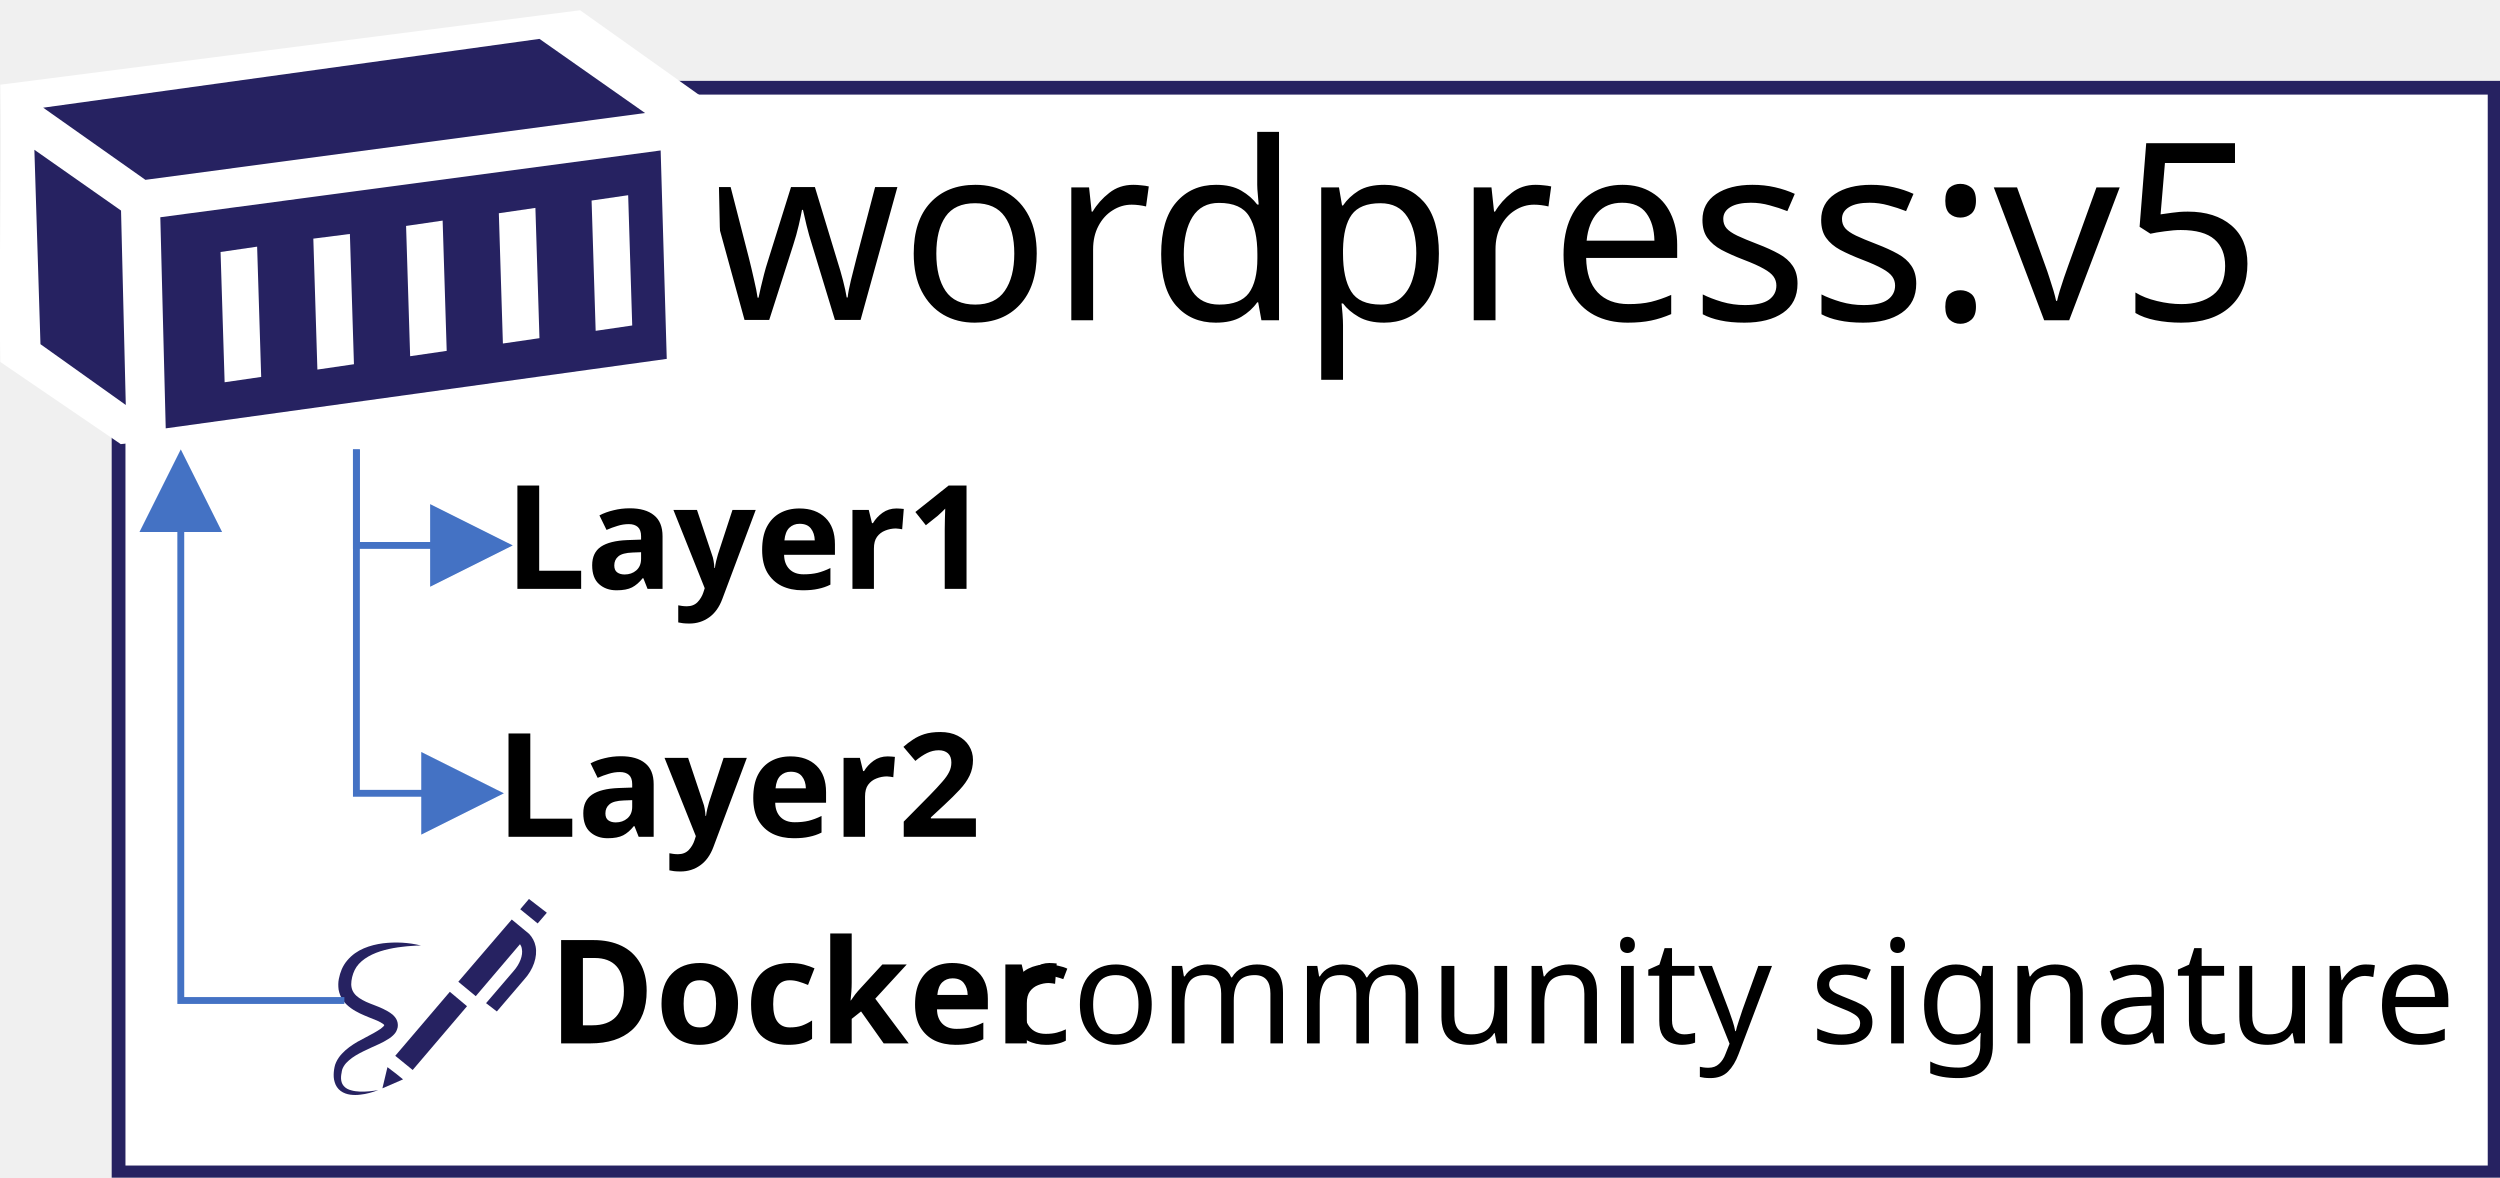
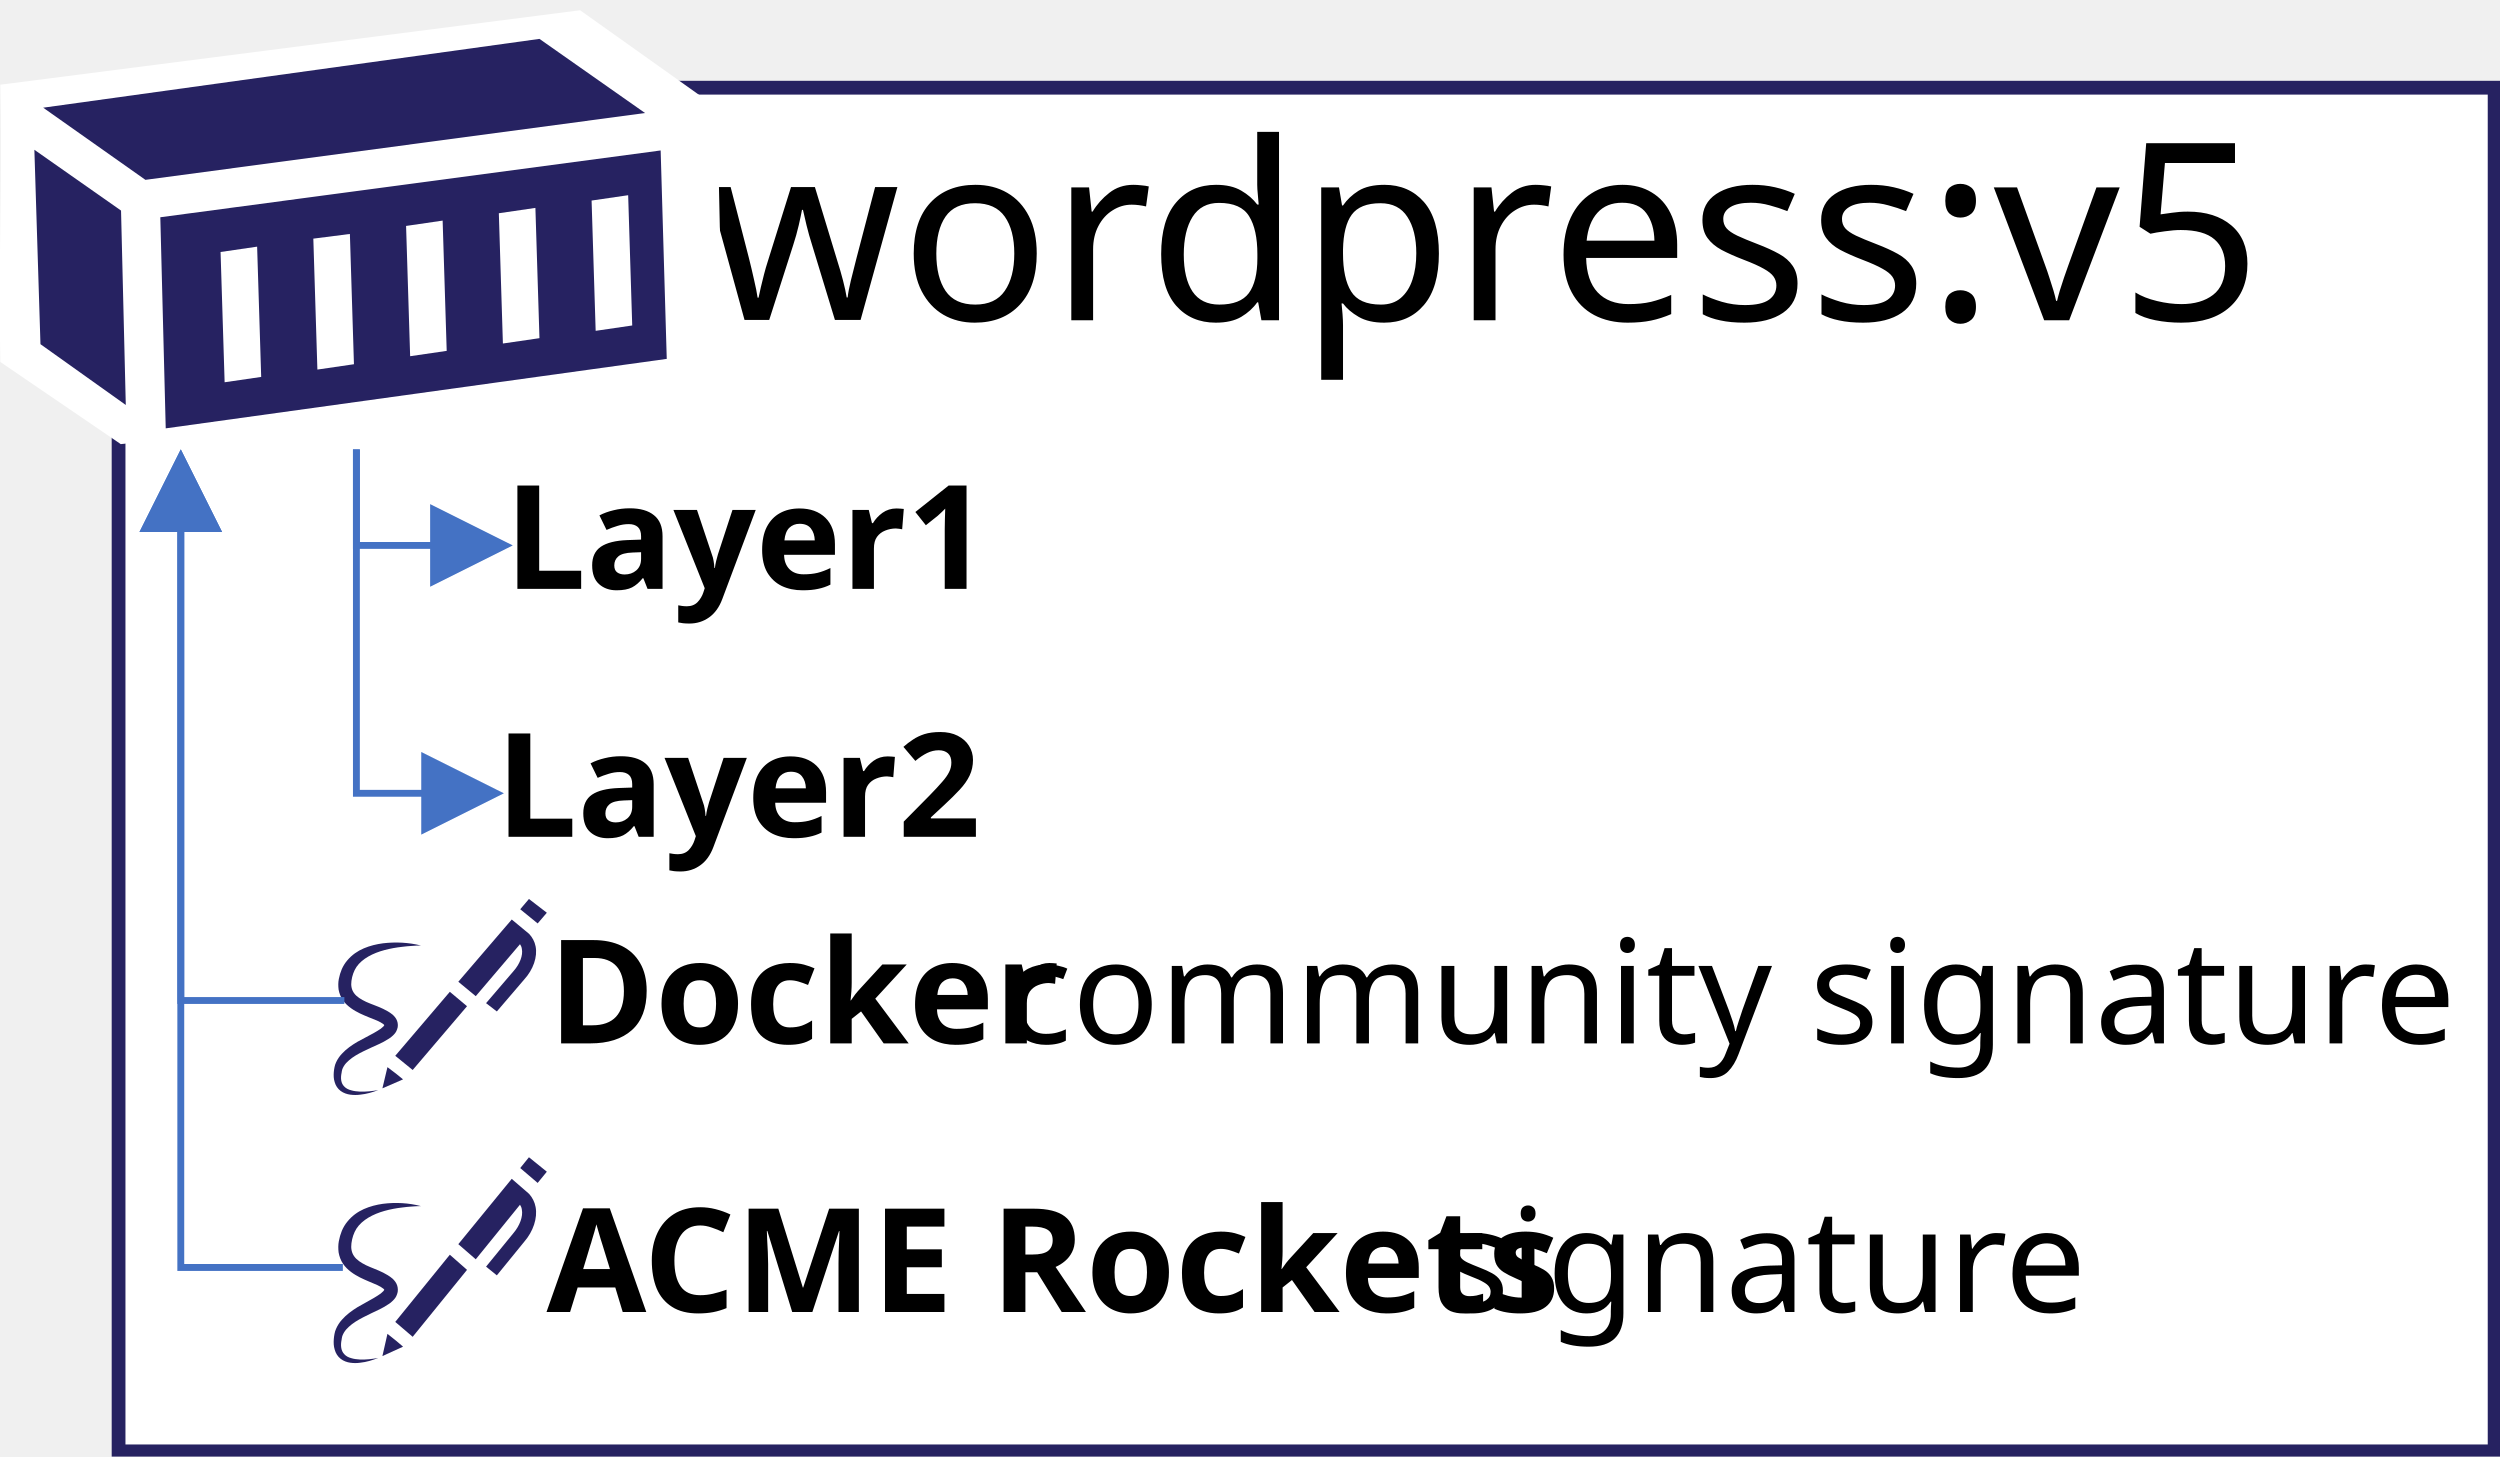
- <svg xmlns="http://www.w3.org/2000/svg" width="242" height="114" overflow="hidden">
+ <svg xmlns="http://www.w3.org/2000/svg" width="242" height="141" overflow="hidden">
  <defs>
    <clipPath id="clip0">
-       <rect x="827" y="520" width="242" height="114" />
+       <rect x="827" y="520" width="242" height="141" />
    </clipPath>
    <clipPath id="clip1">
      <rect x="859" y="607" width="21" height="20" />
    </clipPath>
    <clipPath id="clip2">
      <rect x="859" y="607" width="21" height="20" />
    </clipPath>
    <clipPath id="clip3">
      <rect x="859" y="607" width="21" height="20" />
    </clipPath>
    <clipPath id="clip4">
      <rect x="830" y="521" width="62" height="42" />
    </clipPath>
    <clipPath id="clip5">
      <rect x="830" y="521" width="62" height="42" />
    </clipPath>
    <clipPath id="clip6">
      <rect x="830" y="511" width="62" height="62" />
    </clipPath>
+     <clipPath id="clip7">
+       <rect x="859" y="632" width="21" height="21" />
+     </clipPath>
+     <clipPath id="clip8">
+       <rect x="859" y="632" width="21" height="21" />
+     </clipPath>
+     <clipPath id="clip9">
+       <rect x="859" y="632" width="21" height="21" />
+     </clipPath>
  </defs>
  <g clip-path="url(#clip0)" transform="translate(-827 -520)">
-     <path d="M838.478 528.493 1068.48 528.493 1068.48 633.493 838.478 633.493Z" stroke="#262261" stroke-width="1.333" stroke-miterlimit="8" fill="#FFFFFF" fill-rule="evenodd" />
+     <path d="M838.478 528.491 1068.48 528.491 1068.48 660.491 838.478 660.491Z" stroke="#262261" stroke-width="1.333" stroke-miterlimit="8" fill="#FFFFFF" fill-rule="evenodd" />
    <text font-family="Consolas,Consolas_MSFontService,sans-serif" font-weight="400" font-size="24" transform="translate(895.273 551)">wordpress:v5<tspan font-family="Calibri,Calibri_MSFontService,sans-serif" font-weight="700" font-size="14" x="-15.224" y="70">Docker </tspan>
      <tspan font-family="Calibri,Calibri_MSFontService,sans-serif" font-size="14" x="28.776" y="70">community signature</tspan>
    </text>
    <g clip-path="url(#clip1)">
      <g clip-path="url(#clip2)">
        <g clip-path="url(#clip3)">
          <path d="M12.579 10.402 10.994 9.006 5.962 15.201 7.569 16.575Z" fill="#262261" transform="matrix(1.05 0 0 1 859 607)" />
          <path d="M6.089 16.977 5.243 16.3 4.778 18.351 6.681 17.484Z" fill="#262261" transform="matrix(1.05 0 0 1 859 607)" />
          <path d="M17.484 1.015 19.091 2.389 19.937 1.353 18.288 0.021Z" fill="#262261" transform="matrix(1.05 0 0 1 859 607)" />
          <path d="M14.334 10.106 15.328 10.909 17.844 7.822C18.689 6.85 19.091 5.624 18.901 4.609 18.816 4.144 18.605 3.742 18.309 3.404L16.702 2.008 11.776 8.034 13.383 9.429 17.463 4.397C17.548 4.524 17.611 4.672 17.632 4.841 17.759 5.476 17.442 6.321 16.871 6.998L14.334 10.106Z" fill="#262261" transform="matrix(1.05 0 0 1 859 607)" />
          <path d="M1.078 16.512C1.121 16.406 1.163 16.3 1.226 16.195 1.353 15.983 1.501 15.814 1.691 15.645 2.051 15.307 2.516 15.032 3.002 14.778 3.488 14.524 3.996 14.292 4.524 14.038 4.778 13.911 5.053 13.763 5.328 13.573 5.476 13.488 5.603 13.383 5.751 13.235 5.899 13.087 6.047 12.918 6.131 12.643 6.237 12.389 6.216 12.051 6.131 11.818 6.047 11.565 5.877 11.374 5.729 11.226 5.412 10.951 5.116 10.803 4.841 10.655 4.292 10.38 3.763 10.211 3.277 9.979 2.812 9.746 2.41 9.493 2.178 9.154 1.945 8.837 1.86 8.414 1.924 7.949 1.987 7.463 2.135 6.998 2.389 6.596 2.918 5.793 3.911 5.264 4.968 4.968 5.497 4.82 6.047 4.715 6.617 4.651 6.892 4.609 7.188 4.588 7.463 4.567 7.738 4.545 8.034 4.524 8.33 4.524 7.188 4.228 6.004 4.165 4.82 4.313 4.228 4.397 3.636 4.545 3.066 4.799 2.495 5.053 1.966 5.433 1.543 5.962 1.332 6.216 1.163 6.512 1.036 6.808 0.909 7.125 0.825 7.421 0.761 7.759 0.698 8.097 0.698 8.436 0.74 8.795 0.803 9.154 0.93 9.514 1.142 9.831 1.353 10.148 1.607 10.38 1.882 10.592 2.156 10.803 2.431 10.951 2.706 11.099 3.256 11.374 3.805 11.586 4.292 11.797 4.524 11.903 4.736 12.03 4.863 12.135 4.926 12.178 4.947 12.22 4.947 12.241 4.947 12.262 4.947 12.241 4.947 12.241 4.947 12.241 4.926 12.304 4.863 12.368 4.799 12.431 4.715 12.495 4.63 12.579 4.44 12.727 4.207 12.854 3.975 13.002 3.488 13.277 2.981 13.552 2.474 13.848 1.966 14.165 1.459 14.524 1.036 15.011 0.825 15.243 0.634 15.539 0.507 15.835 0.444 15.983 0.381 16.152 0.359 16.321 0.317 16.491 0.317 16.639 0.296 16.787 0.275 17.104 0.275 17.421 0.381 17.759 0.465 18.076 0.655 18.393 0.93 18.605 1.205 18.816 1.522 18.922 1.818 18.964 2.135 19.006 2.431 19.006 2.727 18.964 3.319 18.901 3.869 18.732 4.397 18.52 3.827 18.626 3.256 18.689 2.706 18.668 2.431 18.647 2.156 18.626 1.903 18.541 1.649 18.478 1.416 18.351 1.268 18.182 0.951 17.865 0.909 17.357 1.015 16.85 1.015 16.765 1.057 16.617 1.078 16.512Z" fill="#262261" transform="matrix(1.05 0 0 1 859 607)" />
        </g>
      </g>
    </g>
    <path d="M883.151 520.992 896.43 530.436C896.616 538.886 896.79 547.335 896.976 555.785L838.691 562.992 827.031 555.039C826.845 546.424 827.206 536.815 827.031 528.199L883.151 520.992Z" fill="#FFFFFF" fill-rule="evenodd" />
    <g clip-path="url(#clip4)">
      <g clip-path="url(#clip5)">
        <g clip-path="url(#clip6)">
          <path d="M60.724 43.328 60.142 23.151 12.352 29.618 12.869 50.053 60.724 43.328ZM57.038 27.484 57.426 40.094 53.934 40.612 53.545 28.001 57.038 27.484ZM48.178 28.713 48.566 41.323 45.074 41.84 44.686 29.23 48.178 28.713ZM39.318 29.942 39.706 42.552 36.214 43.069 35.826 30.459 39.318 29.942ZM30.459 31.235 30.847 43.845 27.355 44.362 26.967 31.688 30.459 31.235ZM21.599 32.464 21.987 45.074 18.495 45.591 18.107 32.981 21.599 32.464Z" fill="#262261" transform="matrix(1.01346 0 0 1 830 511.412)" />
          <path d="M0.905 41.905 9.054 47.79 8.601 28.971 0.323 23.087Z" fill="#262261" transform="matrix(1.01346 0 0 1 830 511.412)" />
          <path d="M58.654 19.53 48.566 12.352 1.164 19.012 10.929 25.997Z" fill="#262261" transform="matrix(1.01346 0 0 1 830 511.412)" />
        </g>
      </g>
    </g>
    <path d="M860.334 617.181 844.167 617.181 844.167 570.167 844.833 570.167 844.833 616.848 844.5 616.515 860.334 616.515ZM840.5 571.5 844.5 563.5 848.5 571.5Z" fill="#4472C4" />
    <text font-family="Calibri,Calibri_MSFontService,sans-serif" font-weight="700" font-size="14" transform="translate(875.818 577)">Layer1<tspan font-size="14" x="-0.86" y="24">Layer2</tspan>
    </text>
    <path d="M869.97 573.131 861.167 573.131 861.167 563.5 861.833 563.5 861.833 572.797 861.5 572.464 869.97 572.464ZM868.637 568.797 876.637 572.797 868.637 576.797Z" fill="#4472C4" />
    <path d="M869.11 597.126 861.167 597.126 861.167 563.5 861.833 563.5 861.833 596.792 861.5 596.459 869.11 596.459ZM867.777 592.792 875.777 596.792 867.777 600.792Z" fill="#4472C4" />
+     <text font-family="Calibri,Calibri_MSFontService,sans-serif" font-weight="700" font-size="14" transform="translate(879.903 647)">ACME Rockets <tspan font-weight="400" font-size="14" x="86.5" y="0">signature</tspan>
+     </text>
+     <g clip-path="url(#clip7)">
+       <g clip-path="url(#clip8)">
+         <g clip-path="url(#clip9)">
+           <path d="M872.208 642.922 870.543 641.457 865.26 647.961 866.947 649.404Z" fill="#262261" />
+           <path d="M865.393 649.826 864.505 649.115 864.017 651.268 866.015 650.358Z" fill="#262261" />
+           <path d="M877.358 633.066 879.045 634.508 879.933 633.421 878.202 632.022Z" fill="#262261" />
+           <path d="M874.051 642.611 875.094 643.455 877.736 640.214C878.624 639.192 879.045 637.905 878.846 636.839 878.757 636.351 878.535 635.929 878.224 635.574L876.537 634.109 871.365 640.436 873.052 641.901 877.336 636.617C877.425 636.751 877.492 636.906 877.514 637.083 877.647 637.749 877.314 638.637 876.715 639.348L874.051 642.611Z" fill="#262261" />
+           <path d="M860.132 649.337C860.177 649.226 860.221 649.115 860.288 649.004 860.421 648.782 860.576 648.605 860.776 648.427 861.153 648.072 861.642 647.783 862.152 647.517 862.663 647.251 863.196 647.006 863.751 646.74 864.017 646.607 864.305 646.451 864.594 646.252 864.749 646.163 864.883 646.052 865.038 645.896 865.193 645.741 865.349 645.563 865.438 645.275 865.549 645.008 865.526 644.653 865.438 644.409 865.349 644.143 865.171 643.943 865.016 643.788 864.683 643.499 864.372 643.344 864.083 643.188 863.506 642.9 862.951 642.722 862.441 642.478 861.952 642.234 861.531 641.967 861.286 641.612 861.042 641.279 860.953 640.835 861.02 640.347 861.087 639.836 861.242 639.348 861.508 638.926 862.063 638.082 863.107 637.527 864.217 637.217 864.772 637.061 865.349 636.95 865.948 636.884 866.237 636.839 866.548 636.817 866.836 636.795 867.125 636.773 867.436 636.751 867.746 636.751 866.548 636.44 865.304 636.373 864.061 636.529 863.44 636.617 862.818 636.773 862.219 637.039 861.619 637.305 861.064 637.705 860.62 638.26 860.398 638.526 860.221 638.837 860.088 639.148 859.955 639.481 859.866 639.792 859.799 640.147 859.733 640.502 859.733 640.857 859.777 641.235 859.844 641.612 859.977 641.989 860.199 642.322 860.421 642.655 860.687 642.9 860.976 643.122 861.264 643.344 861.553 643.499 861.841 643.654 862.419 643.943 862.996 644.165 863.506 644.387 863.751 644.498 863.973 644.631 864.106 644.742 864.172 644.786 864.195 644.831 864.195 644.853 864.195 644.875 864.195 644.853 864.195 644.853 864.195 644.853 864.172 644.92 864.106 644.986 864.039 645.053 863.95 645.119 863.862 645.208 863.662 645.364 863.418 645.497 863.173 645.652 862.663 645.941 862.13 646.229 861.597 646.54 861.064 646.873 860.532 647.251 860.088 647.761 859.866 648.005 859.666 648.316 859.533 648.627 859.466 648.782 859.4 648.96 859.377 649.137 859.333 649.315 859.333 649.47 859.311 649.626 859.289 649.959 859.289 650.292 859.4 650.647 859.488 650.98 859.688 651.313 859.977 651.535 860.265 651.757 860.598 651.868 860.909 651.912 861.242 651.957 861.553 651.957 861.864 651.912 862.485 651.846 863.062 651.668 863.617 651.446 863.018 651.557 862.419 651.624 861.841 651.602 861.553 651.579 861.264 651.557 860.998 651.468 860.732 651.402 860.487 651.268 860.332 651.091 859.999 650.758 859.955 650.225 860.066 649.692 860.066 649.604 860.11 649.448 860.132 649.337Z" fill="#262261" />
+         </g>
+       </g>
+     </g>
+     <path d="M860.188 643.024 844.167 643.024 844.167 570.167 844.833 570.167 844.833 642.691 844.5 642.358 860.188 642.358ZM840.5 571.5 844.5 563.5 848.5 571.5Z" fill="#4472C4" />
  </g>
</svg>
